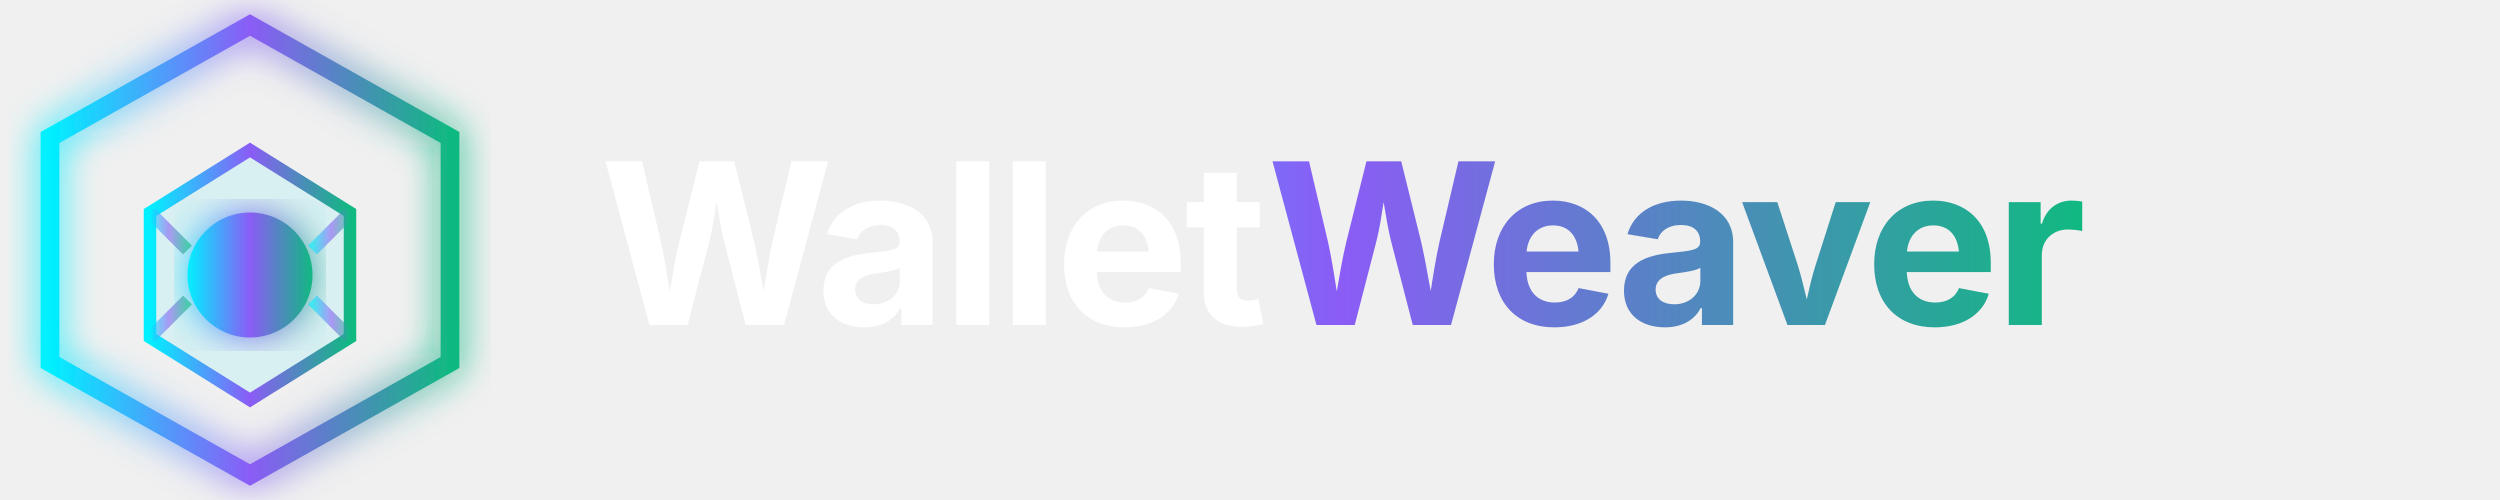
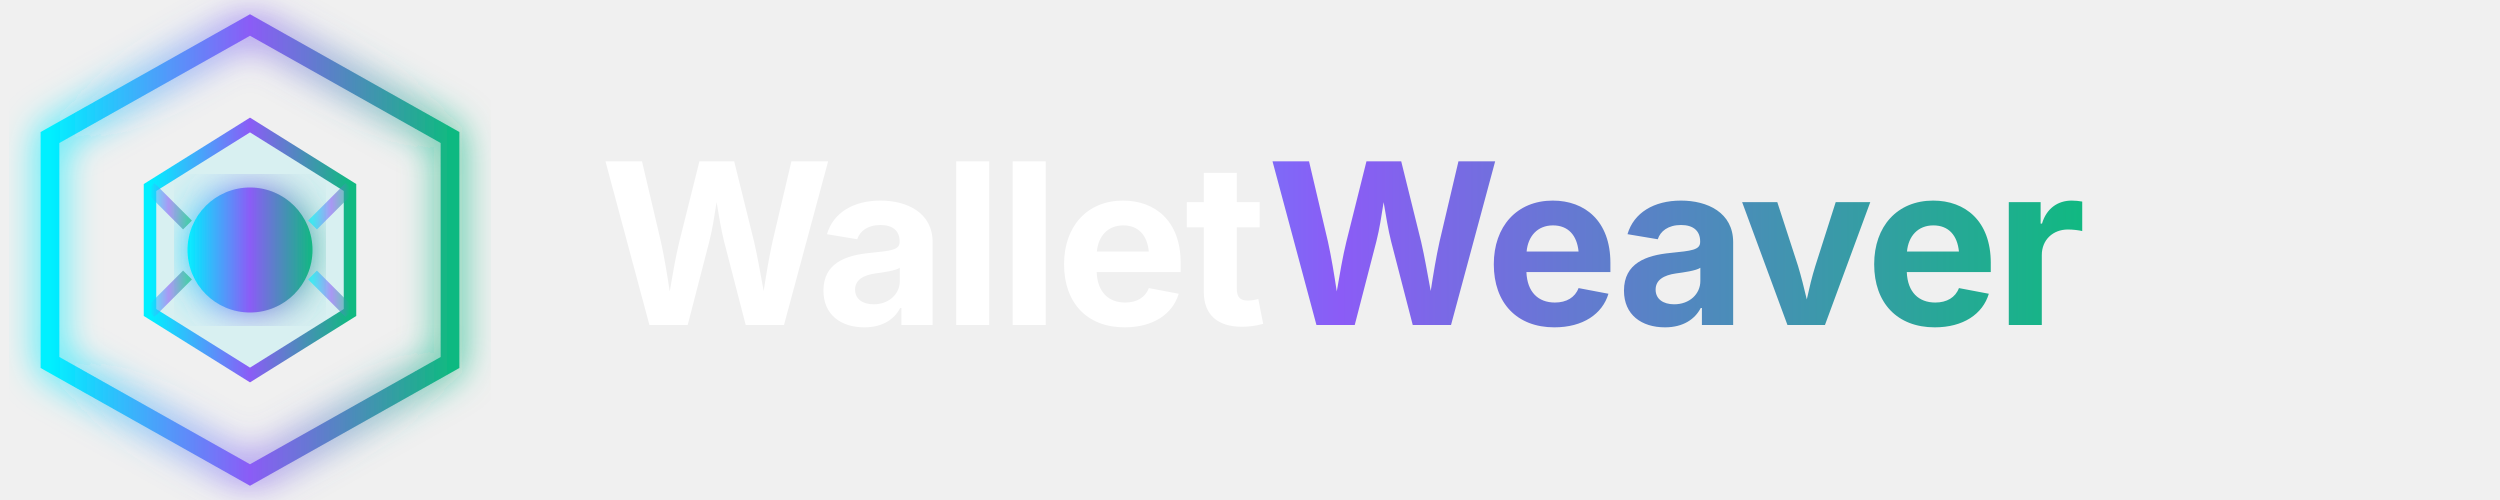
<svg xmlns="http://www.w3.org/2000/svg" viewBox="0 0 200 40">
  <defs>
    <linearGradient id="logoGrad" x1="0%" y1="0%" x2="100%" y2="0%">
      <stop offset="0%" style="stop-color:#00f0ff;stop-opacity:1" />
      <stop offset="50%" style="stop-color:#8b5cf6;stop-opacity:1" />
      <stop offset="100%" style="stop-color:#10b981;stop-opacity:1" />
    </linearGradient>
    <filter id="logoGlow">
      <feGaussianBlur stdDeviation="1.5" result="coloredBlur" />
      <feMerge>
        <feMergeNode in="coloredBlur" />
        <feMergeNode in="SourceGraphic" />
      </feMerge>
    </filter>
  </defs>
  <g transform="translate(0, 0)">
    <path d="M20 2 L36 11 L36 29 L20 38 L4 29 L4 11 Z" fill="none" stroke="url(#logoGrad)" stroke-width="1.5" filter="url(#logoGlow)" />
-     <path d="M20 12 L28 17 L28 27 L20 32 L12 27 L12 17 Z" fill="rgba(0, 240, 255, 0.1)" stroke="url(#logoGrad)" stroke-width="1" />
-     <circle cx="20" cy="22" r="5" fill="url(#logoGrad)" filter="url(#logoGlow)" />
-     <line x1="20" y1="12" x2="20" y2="17" stroke="url(#logoGrad)" stroke-width="1" opacity="0.6" />
-     <line x1="28" y1="17" x2="25" y2="20" stroke="url(#logoGrad)" stroke-width="1" opacity="0.6" />
-     <line x1="28" y1="27" x2="25" y2="24" stroke="url(#logoGrad)" stroke-width="1" opacity="0.6" />
-     <line x1="20" y1="32" x2="20" y2="27" stroke="url(#logoGrad)" stroke-width="1" opacity="0.6" />
-     <line x1="12" y1="27" x2="15" y2="24" stroke="url(#logoGrad)" stroke-width="1" opacity="0.6" />
-     <line x1="12" y1="17" x2="15" y2="20" stroke="url(#logoGrad)" stroke-width="1" opacity="0.6" />
+     <path d="M20 10 L28 15 L28 25 L20 30 L12 25 L12 15 Z" fill="rgba(0, 240, 255, 0.1)" stroke="url(#logoGrad)" stroke-width="1" />
+     <circle cx="20" cy="20" r="5" fill="url(#logoGrad)" filter="url(#logoGlow)" />
+     <line x1="20" y1="10" x2="20" y2="15" stroke="url(#logoGrad)" stroke-width="1" opacity="0.6" />
+     <line x1="28" y1="15" x2="25" y2="18" stroke="url(#logoGrad)" stroke-width="1" opacity="0.6" />
+     <line x1="28" y1="25" x2="25" y2="22" stroke="url(#logoGrad)" stroke-width="1" opacity="0.6" />
+     <line x1="20" y1="30" x2="20" y2="25" stroke="url(#logoGrad)" stroke-width="1" opacity="0.6" />
+     <line x1="12" y1="25" x2="15" y2="22" stroke="url(#logoGrad)" stroke-width="1" opacity="0.6" />
+     <line x1="12" y1="15" x2="15" y2="18" stroke="url(#logoGrad)" stroke-width="1" opacity="0.6" />
  </g>
  <text x="48" y="26" font-family="Inter, system-ui, sans-serif" font-size="18" font-weight="700" fill="white" letter-spacing="-0.02em">
    Wallet<tspan fill="url(#logoGrad)" filter="url(#logoGlow)">Weaver</tspan>
  </text>
</svg>
